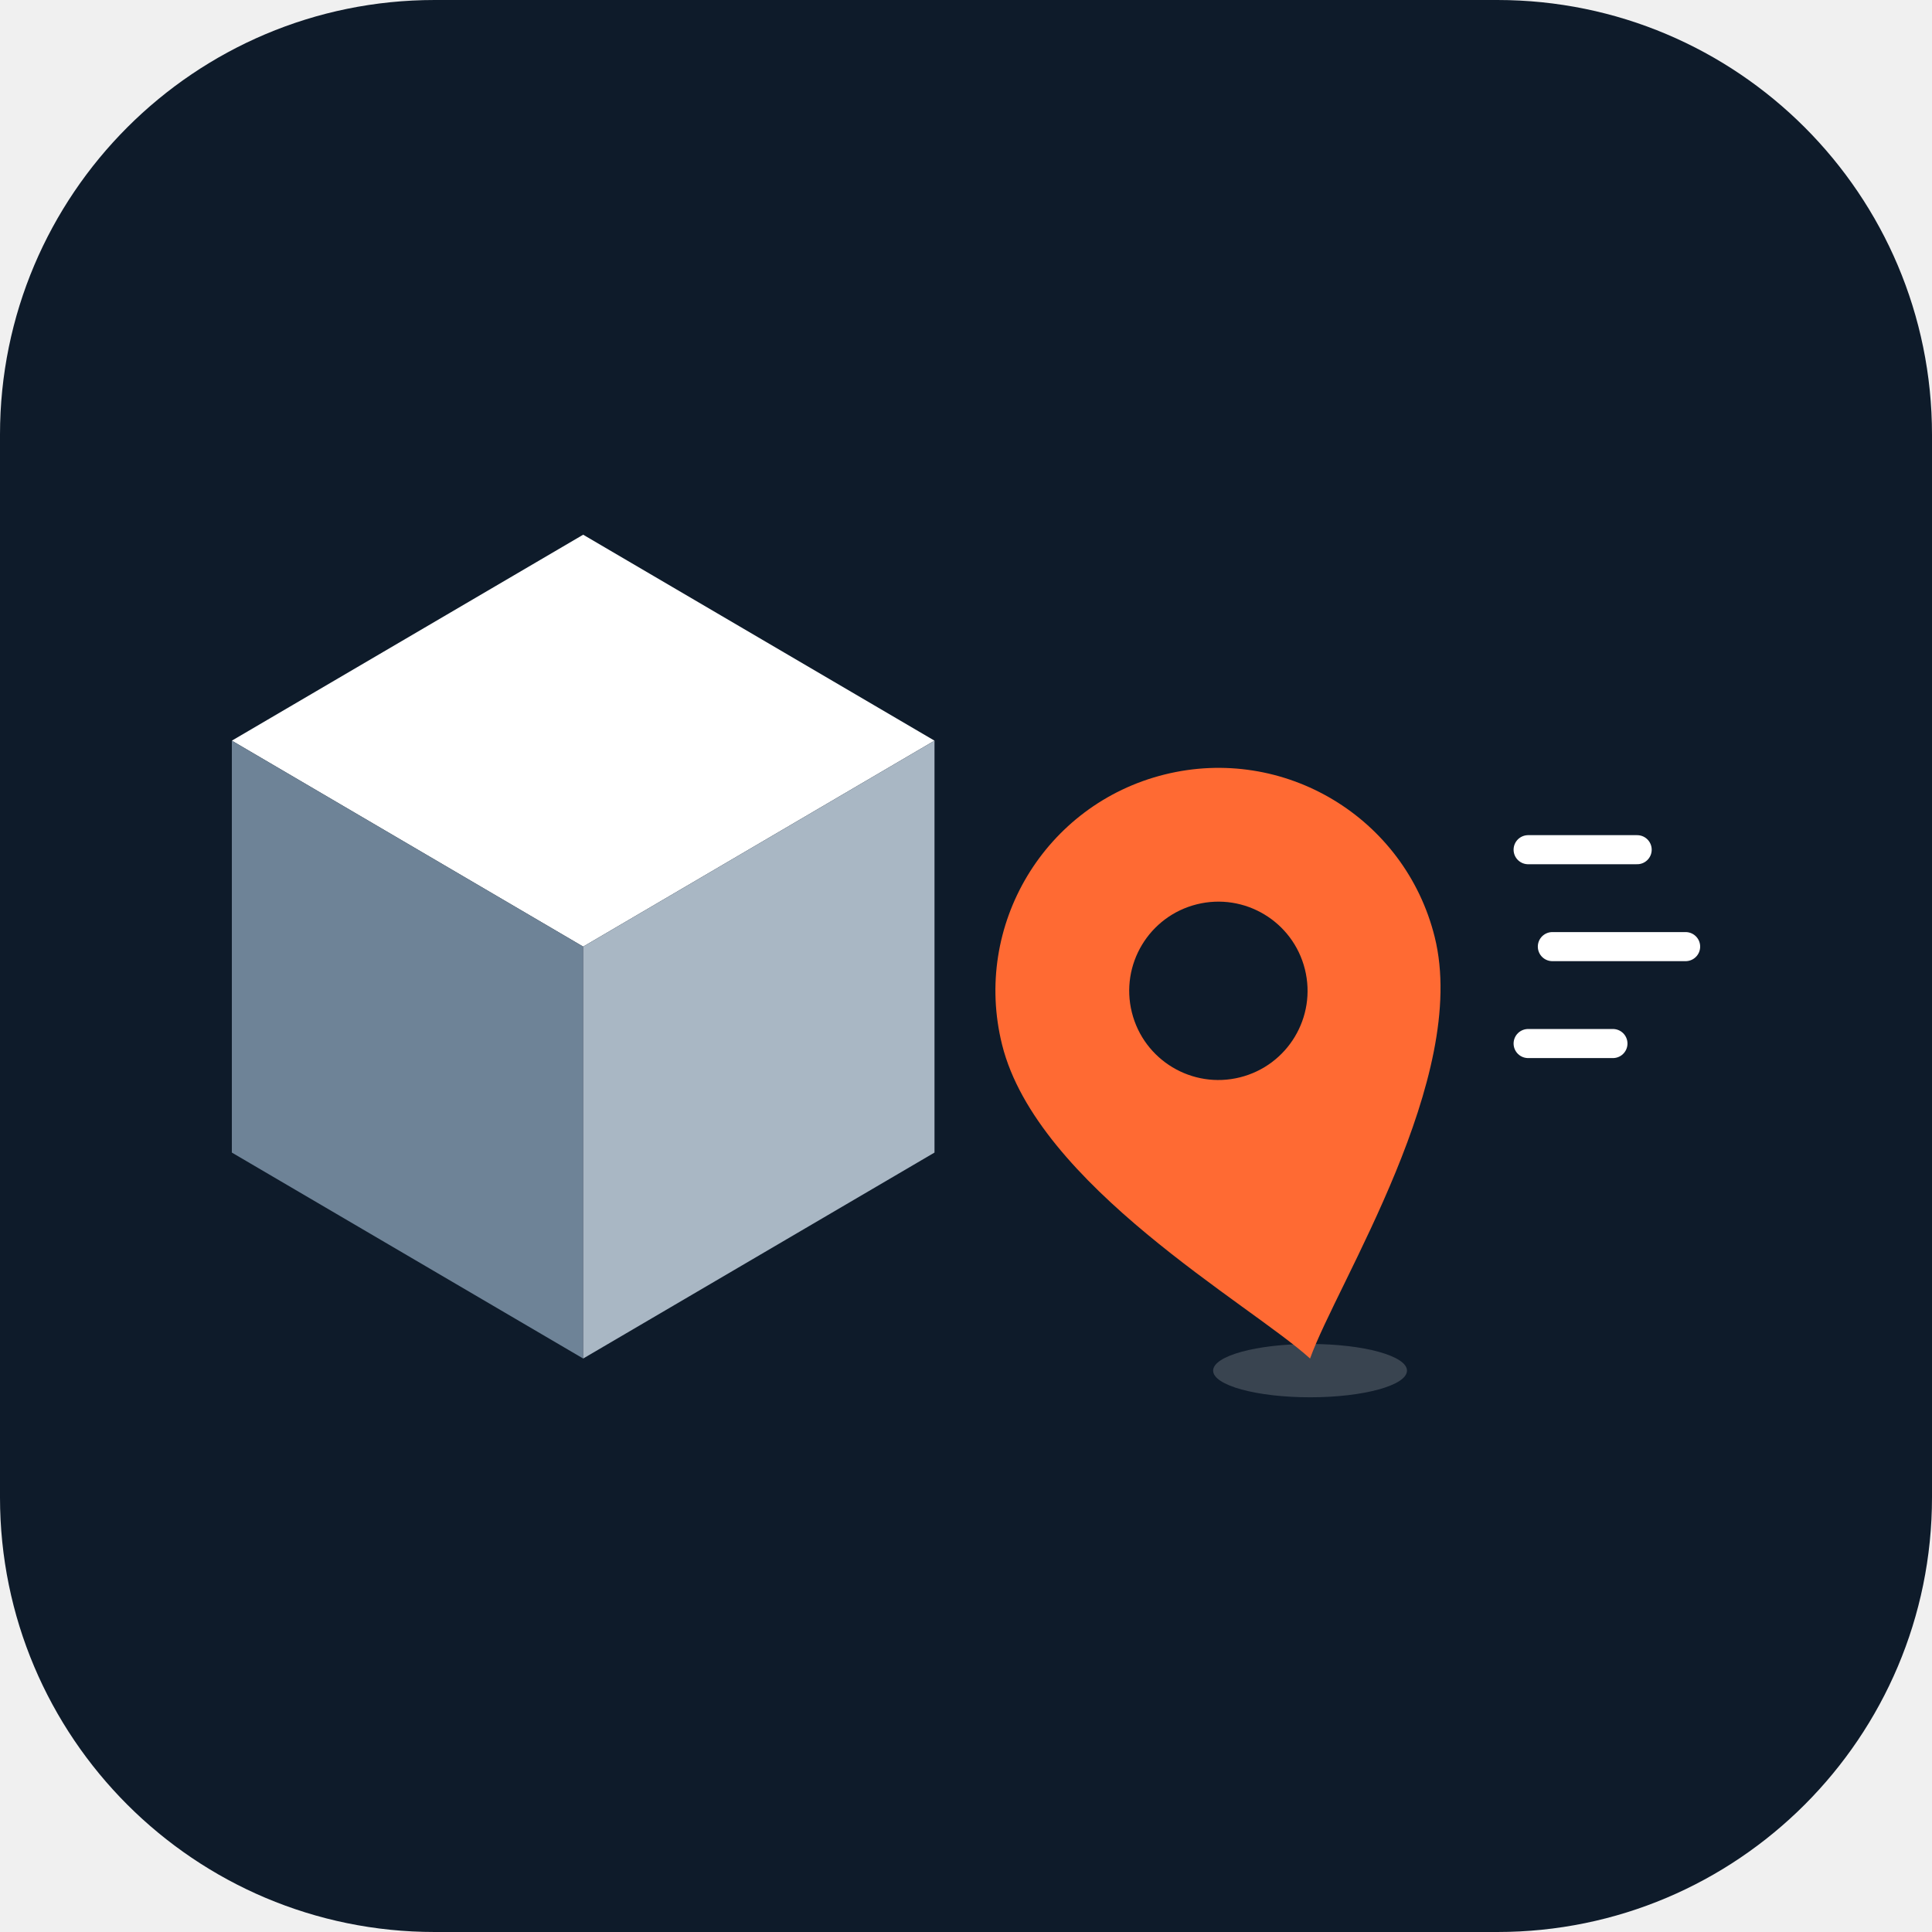
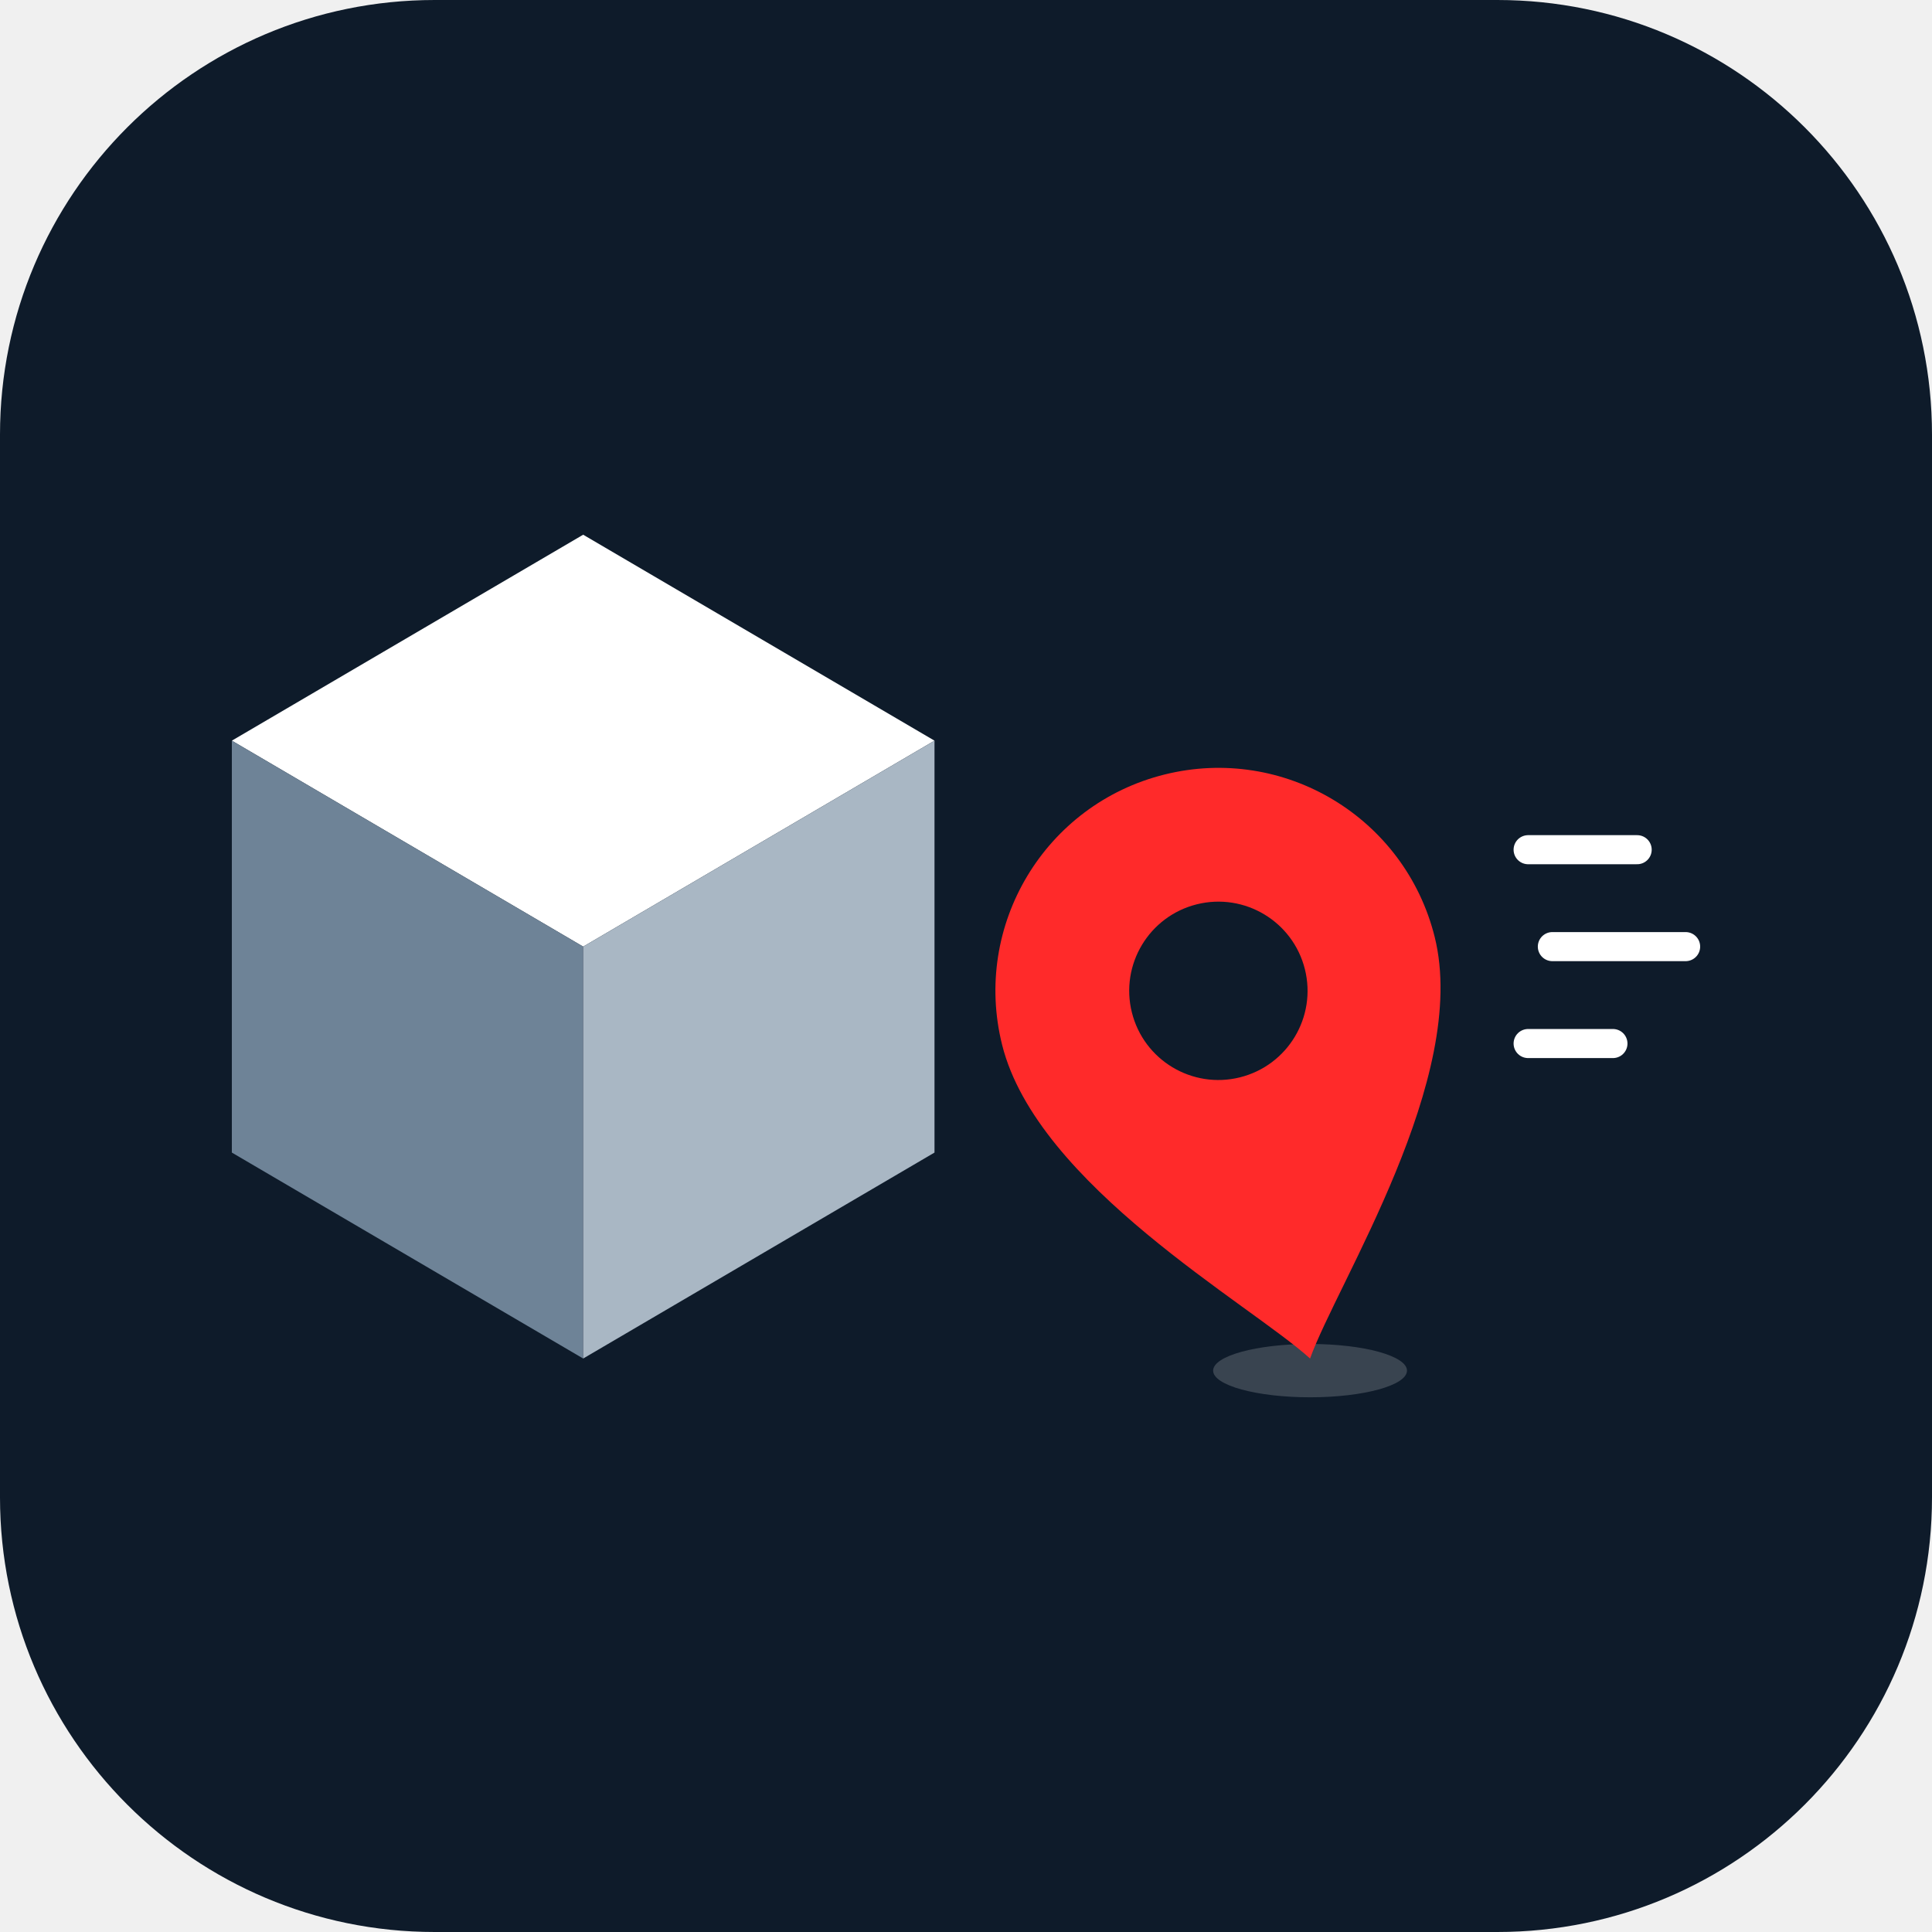
<svg xmlns="http://www.w3.org/2000/svg" viewBox="0 0 1024 1024" width="1024" height="1024" role="img" aria-label="SiteKick App-Icon">
  <rect width="1024" height="1024" rx="230.4" fill="#0E1B2A" />
  <g transform="translate(-63.33 52.25) scale(6.4211)">
    <ellipse cx="118" cy="105" rx="8" ry="2.2" fill="#FFFFFF" fill-opacity="0.18" />
    <path d="M58.00 36.00 L87.00 53.00 L58.00 70.00 L29.00 53.00 Z" fill="#FFFFFF" />
    <path d="M29.00 53.00 L58.00 70.00 L58.00 104.00 L29.00 87.00 Z" fill="#6E8397" />
    <path d="M58.00 70.00 L87.00 53.00 L87.00 87.00 L58.00 104.00 Z" fill="#A9B7C4" />
-     <path d="M50 114 C42 102 10 72 10 46 C10 23.9 27.9 6 50 6 C72.1 6 90 23.9 90 46 C90 72 58 102 50 114 Z M34 46 A16 16 0 1 0 66 46 A16 16 0 1 0 34 46 Z" fill="#FF6A33" fill-rule="evenodd" transform="translate(118 104) rotate(-14) scale(0.46) translate(-50 -114)" />
+     <path d="M50 114 C42 102 10 72 10 46 C10 23.9 27.9 6 50 6 C72.1 6 90 23.9 90 46 C90 72 58 102 50 114 Z M34 46 A16 16 0 1 0 66 46 A16 16 0 1 0 34 46 Z" fill="#FF2A2A" fill-rule="evenodd" transform="translate(118 104) rotate(-14) scale(0.46) translate(-50 -114)" />
    <g stroke="#FFFFFF" stroke-width="2.4" stroke-linecap="round">
      <line x1="136" y1="62" x2="145" y2="62" />
      <line x1="138" y1="70" x2="149" y2="70" />
      <line x1="136" y1="78" x2="143" y2="78" />
    </g>
  </g>
</svg>
